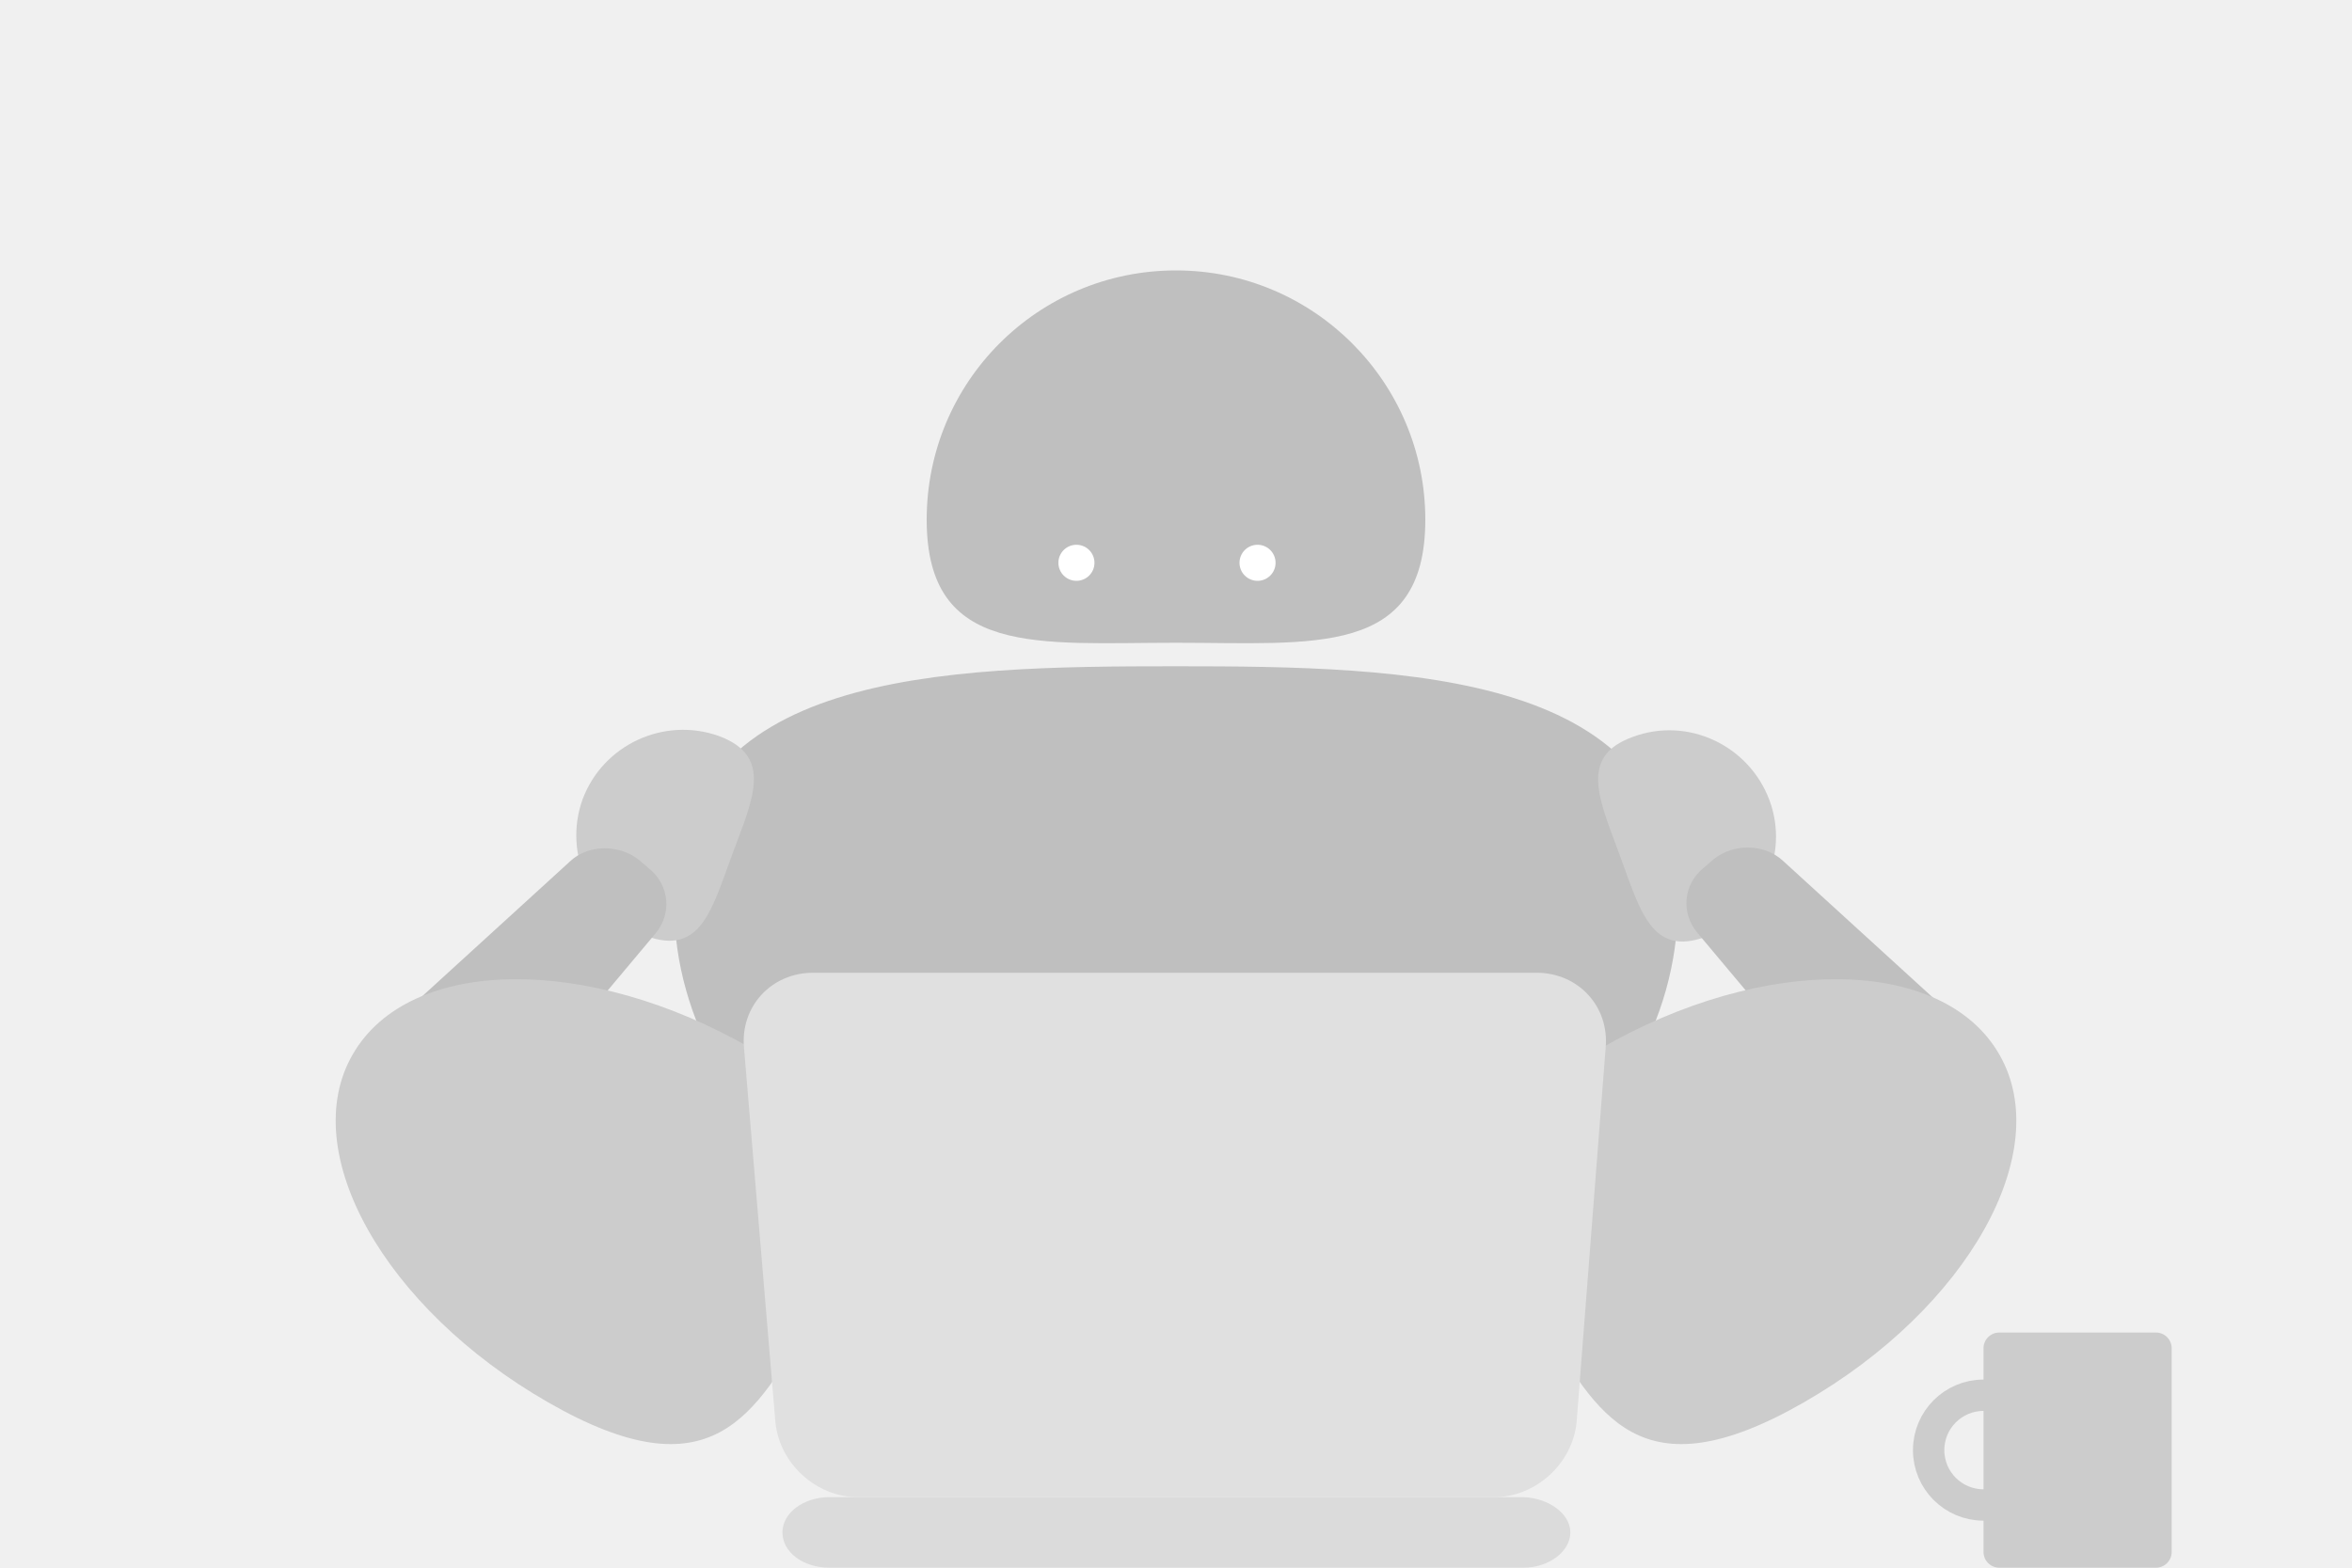
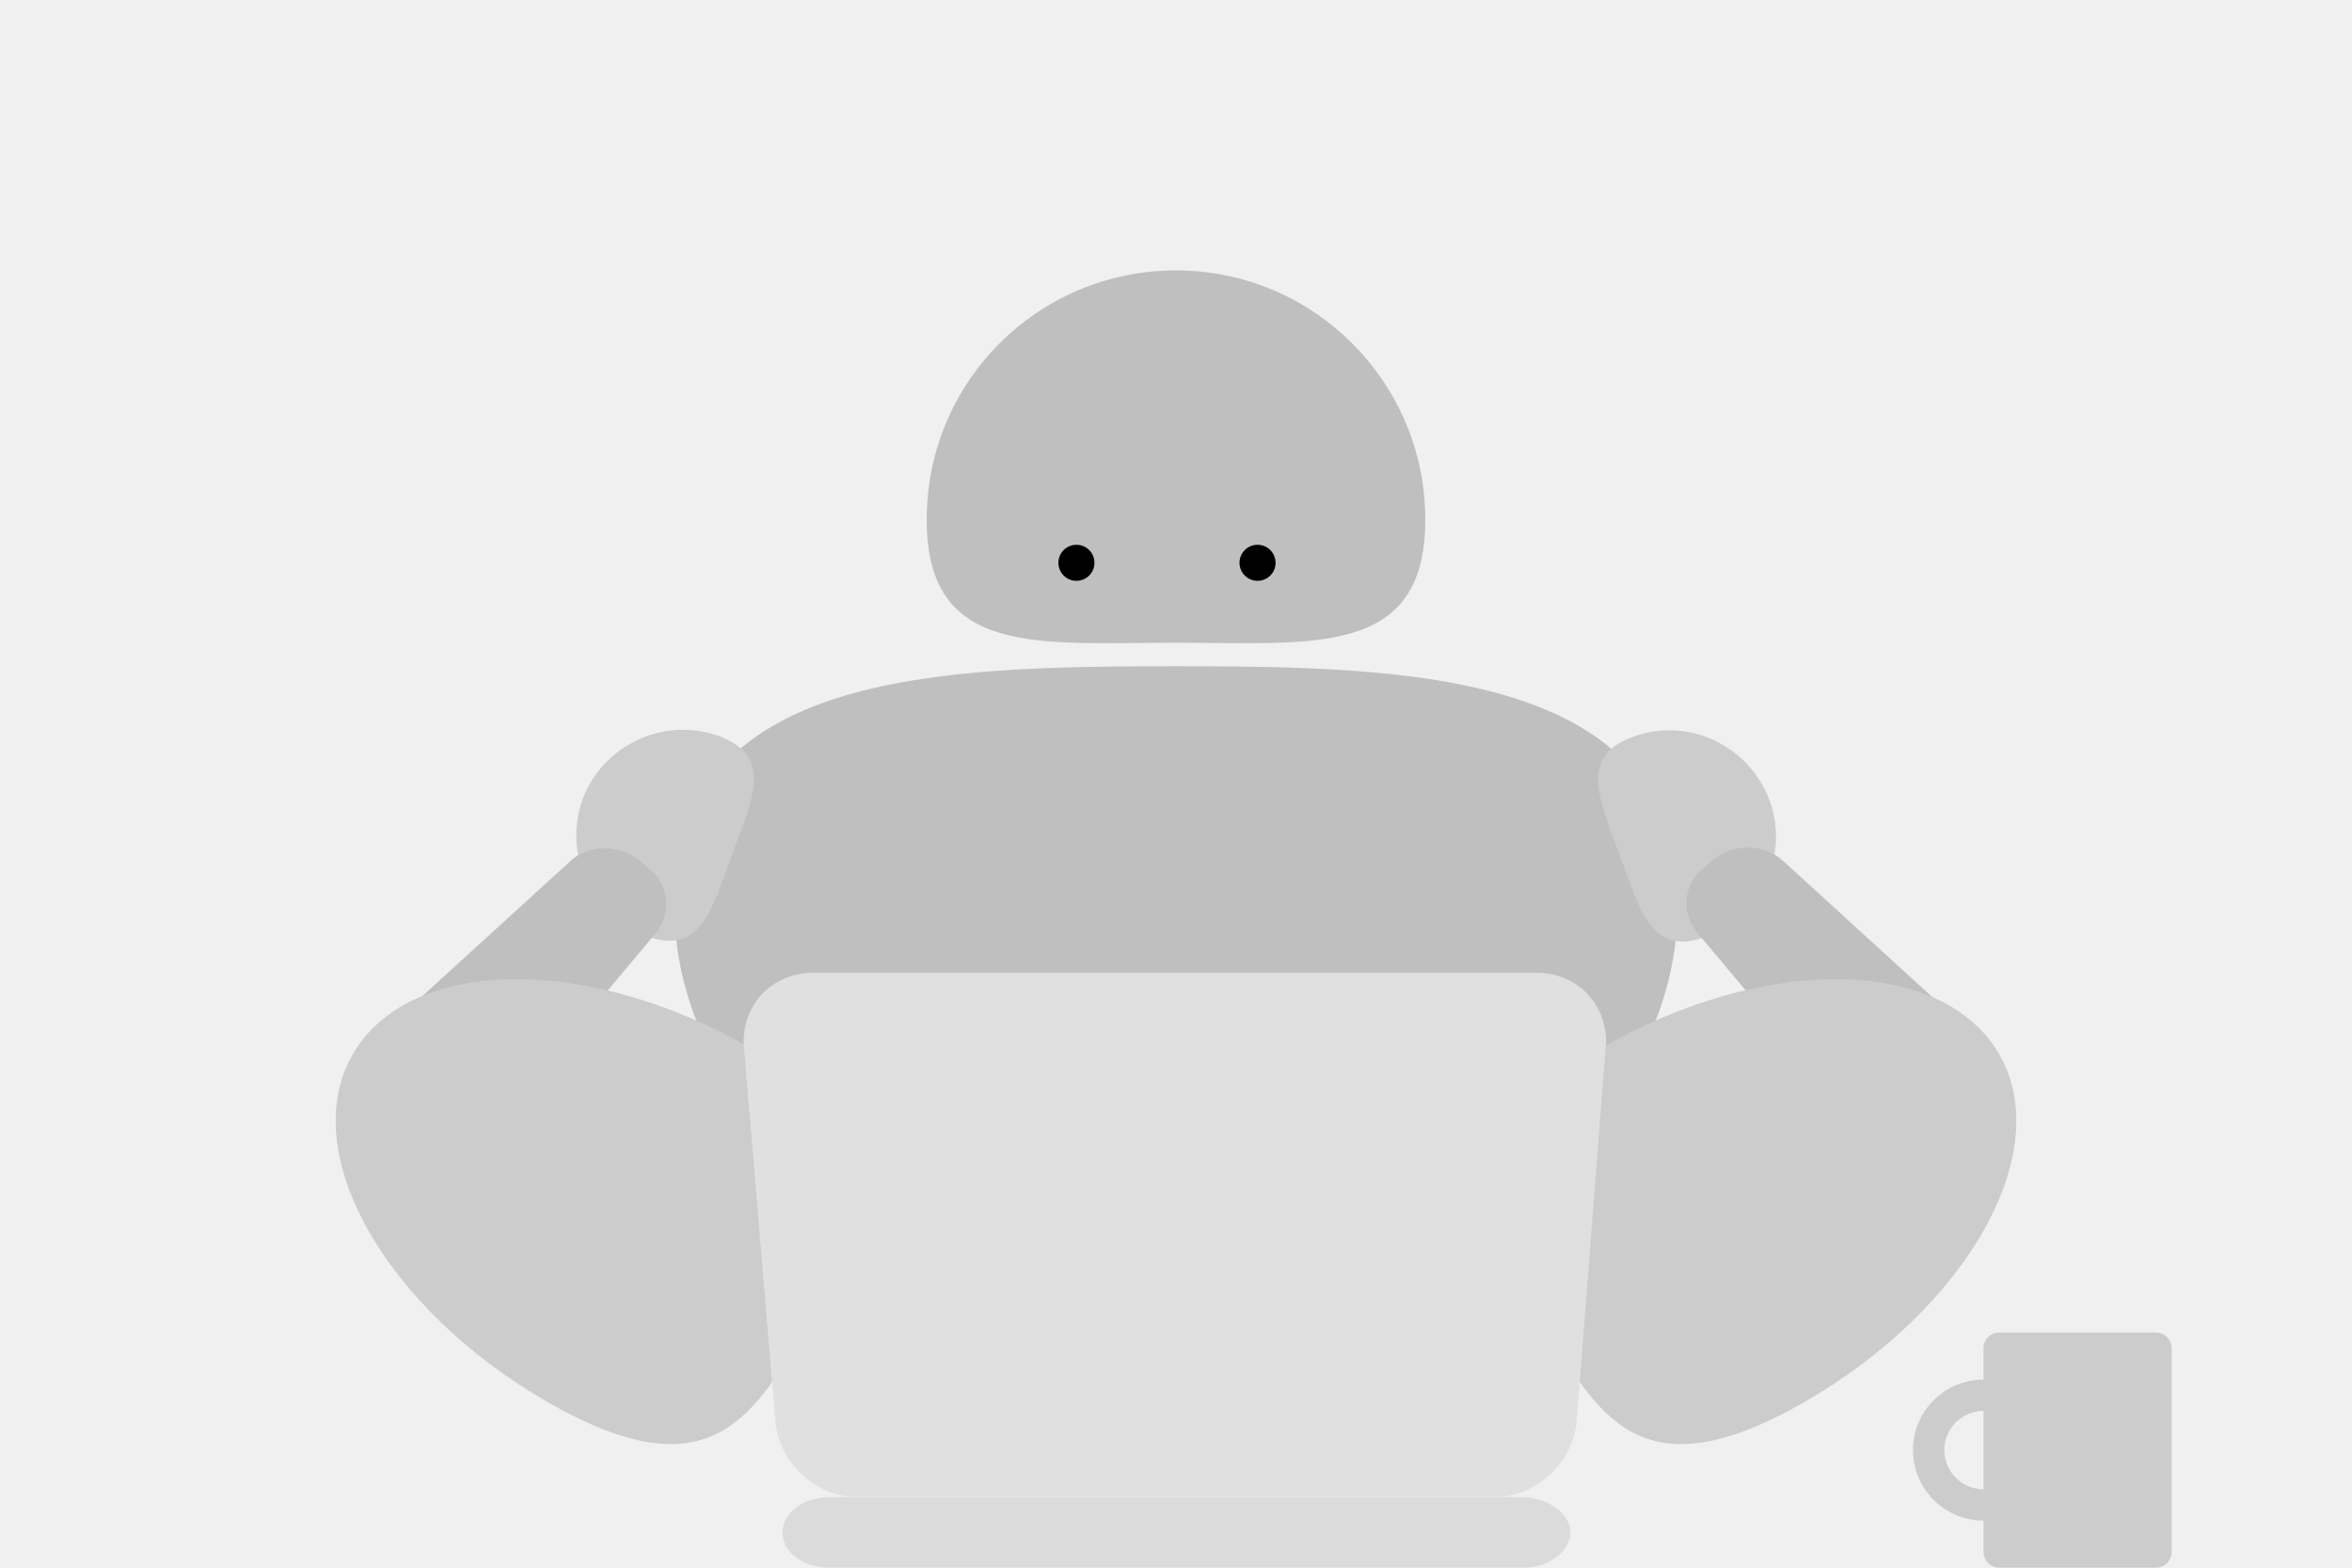
<svg xmlns="http://www.w3.org/2000/svg" version="1.1" class="illust-robo" id="illust" x="0px" y="0px" viewBox="0 0 300 200" style="enable-background:new 0 0 300 200;" xml:space="preserve">
  <style type="text/css">
- 	.robo-head, .robo-second-arm-r, .robo-second-arm-l, .robo-body{fill:#BFBFBF;}
- 	.robo-eye-l, .robo-eye-r{fill:#FFFFFF;}
- 	.robo-shoulder-r, .robo-shoulder-l, .robo-first-arm-r, .robo-first-arm-l, .cup-body{fill:#CCCCCC;}
- 	.cup-handle{fill:none;stroke:#CCCCCC;stroke-width:4;stroke-miterlimit:10;}
- 	.pc-display{fill:#DBDBDB;}
- 	.pc-body{fill:#E0E0E0;}
- </style>
-   <g class="cup">
-     <path class="cup-body" d="M277,198c0,1.1-0.9,2-2,2h-20c-1.1,0-2-0.9-2-2v-26c0-1.1,0.9-2,2-2h20c1.1,0,2,0.9,2,2V198z" />
-     <circle class="cup-handle" cx="253" cy="185" r="7" />
-   </g>
+   	.robo-head-main, .robo-second-arm-r, .robo-second-arm-l, .robo-body{fill:#BFBFBF;}
+   	.robo-eye-l, .robo-eye-r{}
+   	.robo-shoulder-r, .robo-shoulder-l, .robo-first-arm-r, .robo-first-arm-l, .cup-body{fill:#CCCCCC;}
+   	.cup-handle{fill:none;stroke:#CCCCCC;stroke-width:4;stroke-miterlimit:10;}
+   	.pc-display{fill:#DBDBDB;}
+   	.pc-body{fill:#E0E0E0;}
+   </style>
  <g class="robo">
    <g class="robo-head">
-       <path class="robo-head" d="M181.8,66.3c0,17.6-14.3,15.7-31.8,15.7s-31.8,1.9-31.8-15.7s14.2-31.8,31.8-31.8S181.8,48.8,181.8,66.3z" />
+       <path class="robo-head-main" d="M181.8,66.3c0,17.6-14.3,15.7-31.8,15.7s-31.8,1.9-31.8-15.7s14.2-31.8,31.8-31.8S181.8,48.8,181.8,66.3z" />
      <g class="robo-eyes">
        <circle class="robo-eye-l" cx="137.3" cy="71.8" r="2.3" />
        <circle class="robo-eye-r" cx="160.4" cy="71.8" r="2.3" />
      </g>
    </g>
    <path class="robo-body" d="M86,115.5C86,85.6,120.2,85,150,85s64,0.7,64,30.5s-34.2,54-64,54S86,145.3,86,115.5z" />
    <g class="robo-arms">
      <g class="robo-arm-r">
-         <path class="robo-shoulder-r" d="M208.3,94c7-2.6,14.8,1.1,17.4,8.1c2.6,7-1.1,14.8-8.1,17.4c-7,2.6-8.4-3.4-11-10.4       C204,102,201.3,96.5,208.3,94z" />
-         <path class="robo-second-arm-r" d="M216.5,119c-2.1-2.5-1.8-6.1,0.7-8.2l1.4-1.2c2.5-2,6.4-2,8.8,0.2l21.7,19.8c2.5,2.2,2.3,5.6-0.1,7.7       l-5.6,4.7c-2.5,2.1-6.1,1.8-8.2-0.7L216.5,119z" />
-         <path class="robo-first-arm-r" d="M204.1,133.8c-20.9,12.1-14.7,22-7.6,34.4c7.2,12.4,12.7,22.7,33.6,10.7s32.1-32,24.9-44.4       C247.8,122,225,121.7,204.1,133.8z" />
+         <path class="robo-shoulder-r" d="M208.3,94c7-2.6,14.8,1.1,17.4,8.1c2.6,7-1.1,14.8-8.1,17.4c-7,2.6-8.4-3.4-11-10.4         C204,102,201.3,96.5,208.3,94z" />
+         <path class="robo-second-arm-r" d="M216.5,119c-2.1-2.5-1.8-6.1,0.7-8.2l1.4-1.2c2.5-2,6.4-2,8.8,0.2l21.7,19.8c2.5,2.2,2.3,5.6-0.1,7.7         l-5.6,4.7c-2.5,2.1-6.1,1.8-8.2-0.7L216.5,119z" />
+         <path class="robo-first-arm-r" d="M204.1,133.8c-20.9,12.1-14.7,22-7.6,34.4c7.2,12.4,12.7,22.7,33.6,10.7s32.1-32,24.9-44.4         C247.8,122,225,121.7,204.1,133.8z" />
      </g>
      <g class="robo-arm-l">
-         <path class="robo-shoulder-l" d="M93.4,109c-2.6,7-4,13-11,10.4c-7-2.6-10.6-10.4-8.1-17.4c2.6-7,10.4-10.6,17.4-8.1       C98.7,96.5,96,102,93.4,109z" />
-         <path class="robo-second-arm-l" d="M64.9,141.4c-2.1,2.5-5.7,2.8-8.2,0.7l-5.6-4.7c-2.5-2.1-2.6-5.5-0.1-7.7l21.7-19.8c2.3-2.2,6.3-2.2,8.8-0.2       l1.4,1.2c2.5,2.1,2.8,5.7,0.7,8.2L64.9,141.4z" />
-         <path class="robo-first-arm-l" d="M95.9,133.8c20.9,12.1,14.7,22,7.6,34.4c-7.2,12.4-12.7,22.7-33.6,10.7s-32.1-32-24.9-44.4       C52.2,122,75,121.7,95.9,133.8z" />
+         <path class="robo-shoulder-l" d="M93.4,109c-2.6,7-4,13-11,10.4c-7-2.6-10.6-10.4-8.1-17.4c2.6-7,10.4-10.6,17.4-8.1         C98.7,96.5,96,102,93.4,109z" />
+         <path class="robo-second-arm-l" d="M64.9,141.4c-2.1,2.5-5.7,2.8-8.2,0.7l-5.6-4.7c-2.5-2.1-2.6-5.5-0.1-7.7l21.7-19.8c2.3-2.2,6.3-2.2,8.8-0.2         l1.4,1.2c2.5,2.1,2.8,5.7,0.7,8.2L64.9,141.4z" />
+         <path class="robo-first-arm-l" d="M95.9,133.8c20.9,12.1,14.7,22,7.6,34.4c-7.2,12.4-12.7,22.7-33.6,10.7s-32.1-32-24.9-44.4         C52.2,122,75,121.7,95.9,133.8z" />
      </g>
    </g>
  </g>
  <g class="pc">
-     <path class="pc-display" d="M200.3,195.5c0,2.4-2.7,4.5-6,4.5h-88.5c-3.4,0-6-2-6-4.5s2.7-4.5,6-4.5h88.5   C197.5,191.1,200.3,193.1,200.3,195.5z" />
-     <path class="pc-body" d="M201.1,181.4c-0.5,5.3-5.2,9.6-10.5,9.6h-81.2c-5.3,0-10-4.3-10.5-9.6l-4-47.7c-0.5-5.3,3.5-9.6,8.8-9.6h92.3   c5.3,0,9.3,4.3,8.8,9.6L201.1,181.4z" />
+     <path class="pc-display" d="M200.3,195.5c0,2.4-2.7,4.5-6,4.5h-88.5c-3.4,0-6-2-6-4.5s2.7-4.5,6-4.5h88.5     C197.5,191.1,200.3,193.1,200.3,195.5z" />
+     <path class="pc-body" d="M201.1,181.4c-0.5,5.3-5.2,9.6-10.5,9.6h-81.2c-5.3,0-10-4.3-10.5-9.6l-4-47.7c-0.5-5.3,3.5-9.6,8.8-9.6h92.3     c5.3,0,9.3,4.3,8.8,9.6L201.1,181.4z" />
+   </g>
+   <g class="cup">
+     <path class="cup-body" d="M277,198c0,1.1-0.9,2-2,2h-20c-1.1,0-2-0.9-2-2v-26c0-1.1,0.9-2,2-2h20c1.1,0,2,0.9,2,2V198z" />
+     <circle class="cup-handle" cx="253" cy="185" r="7" />
  </g>
</svg>
